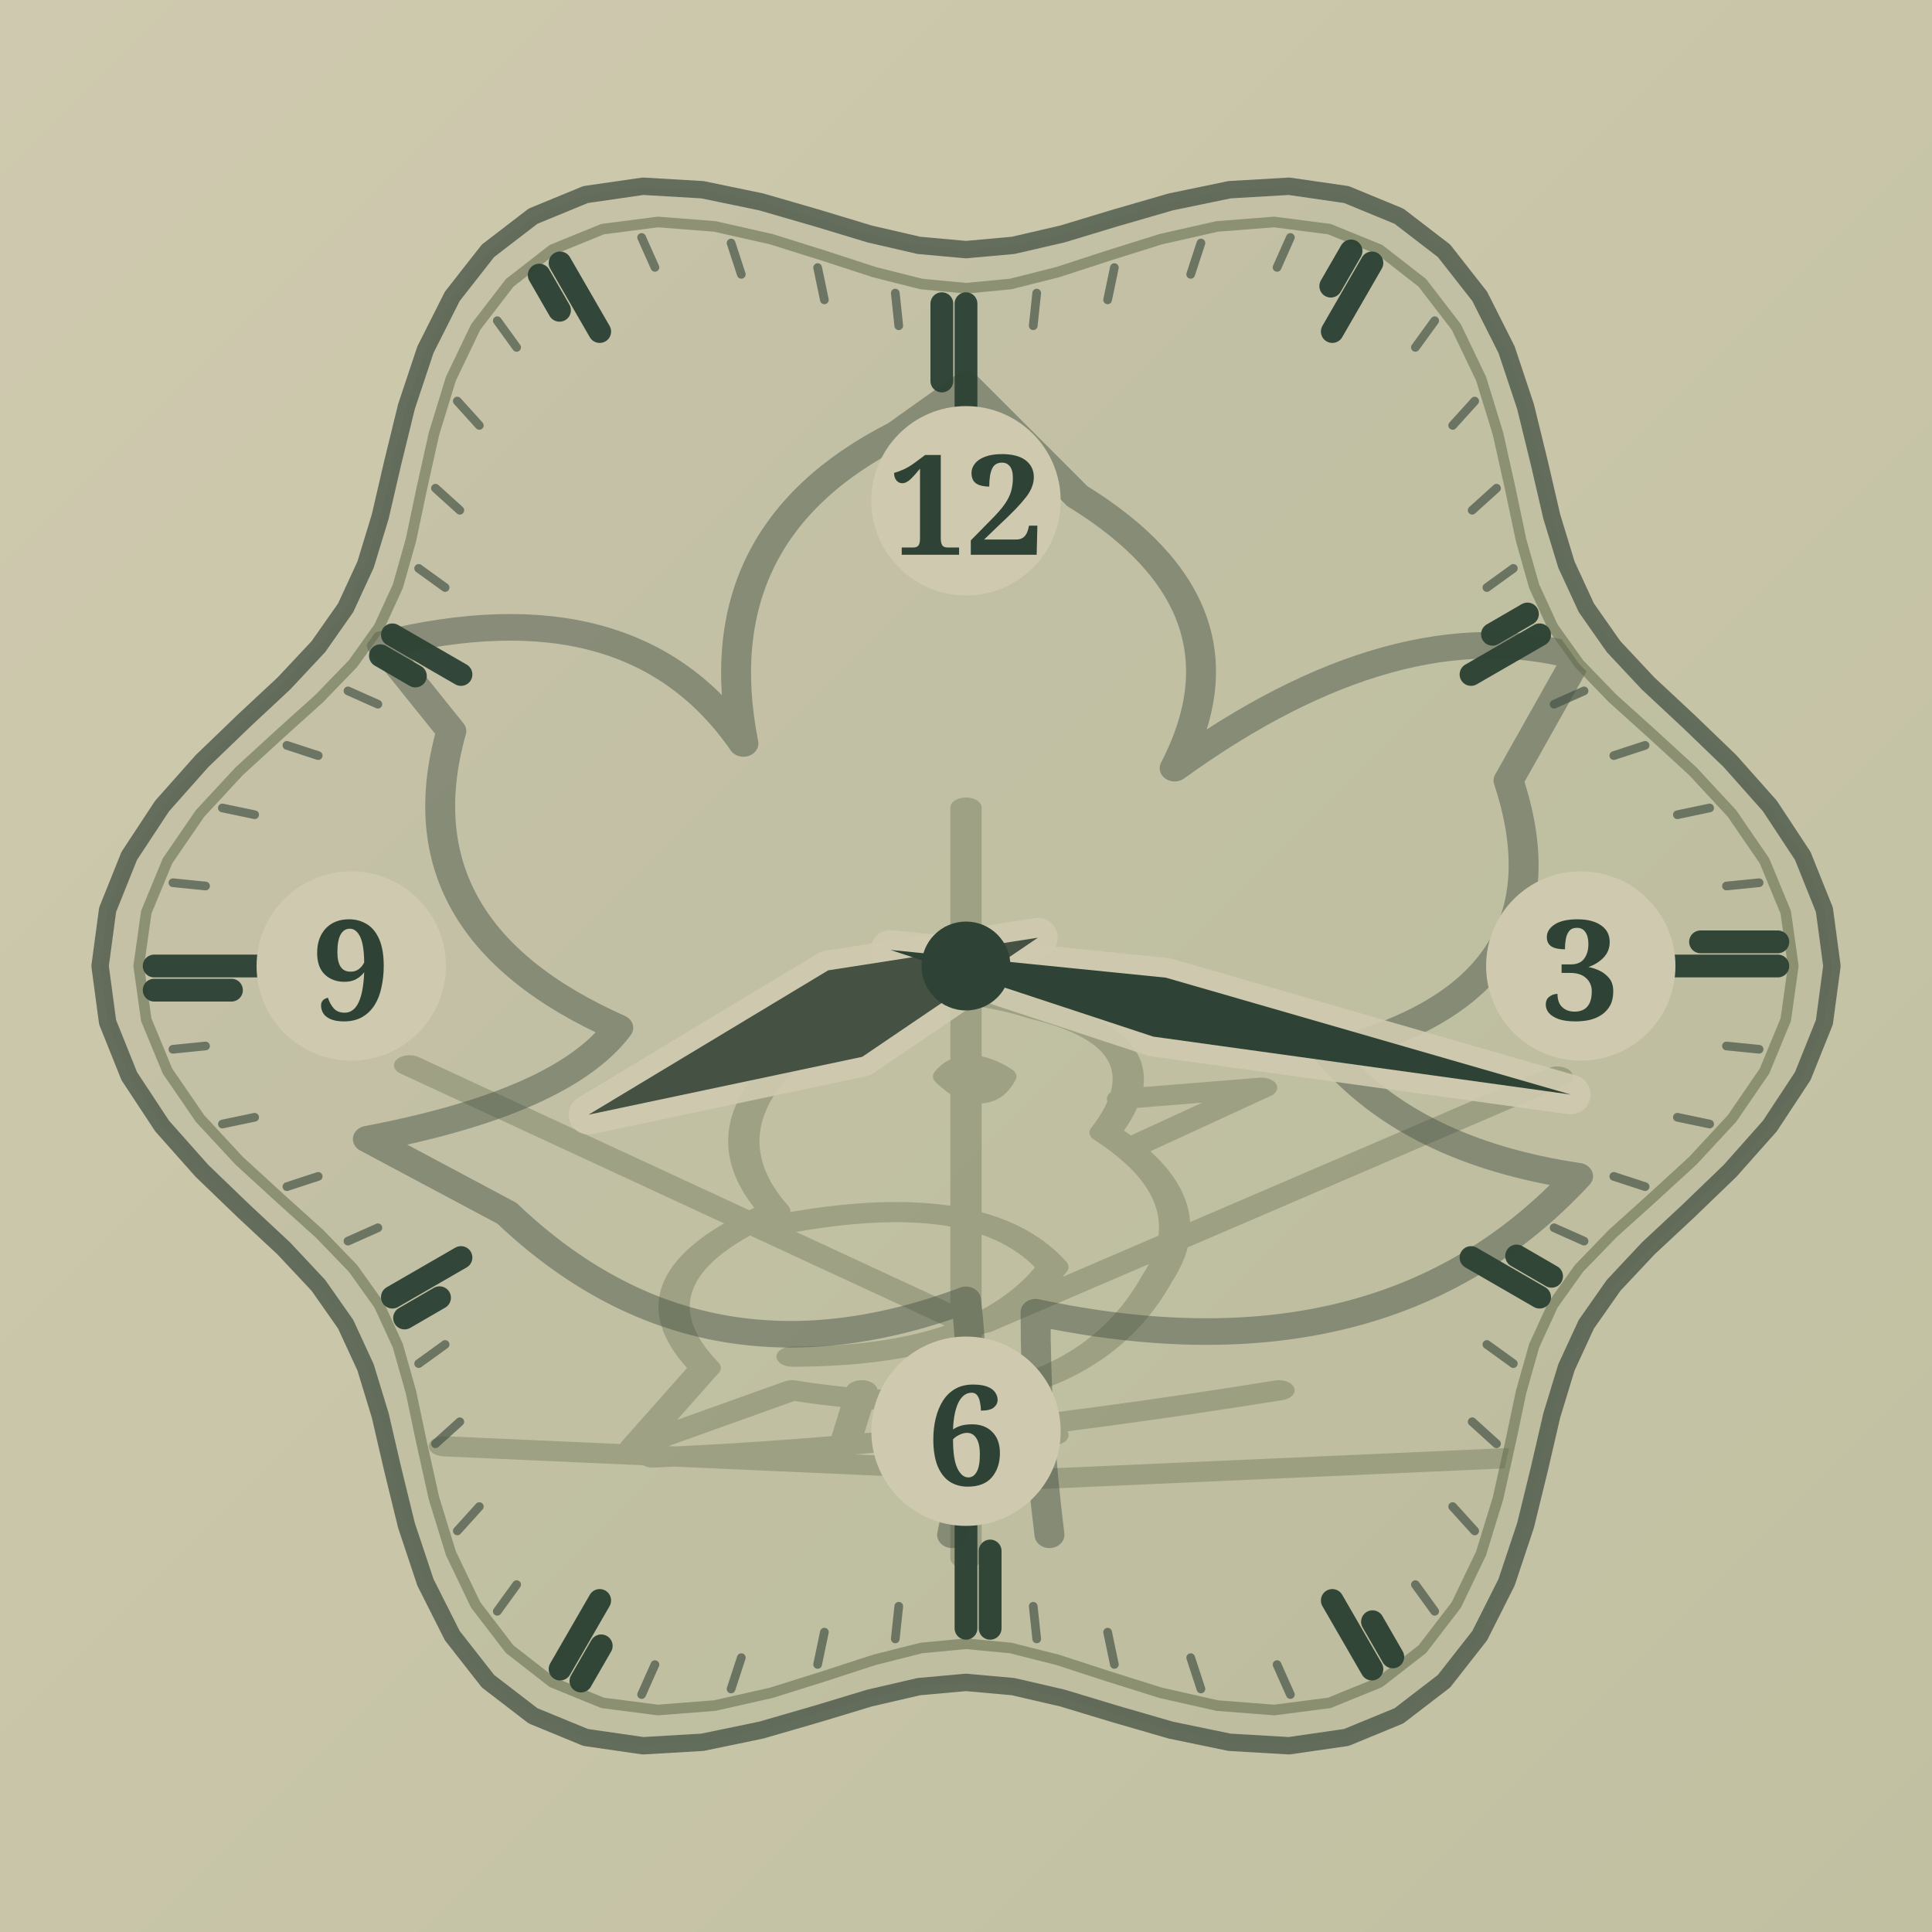
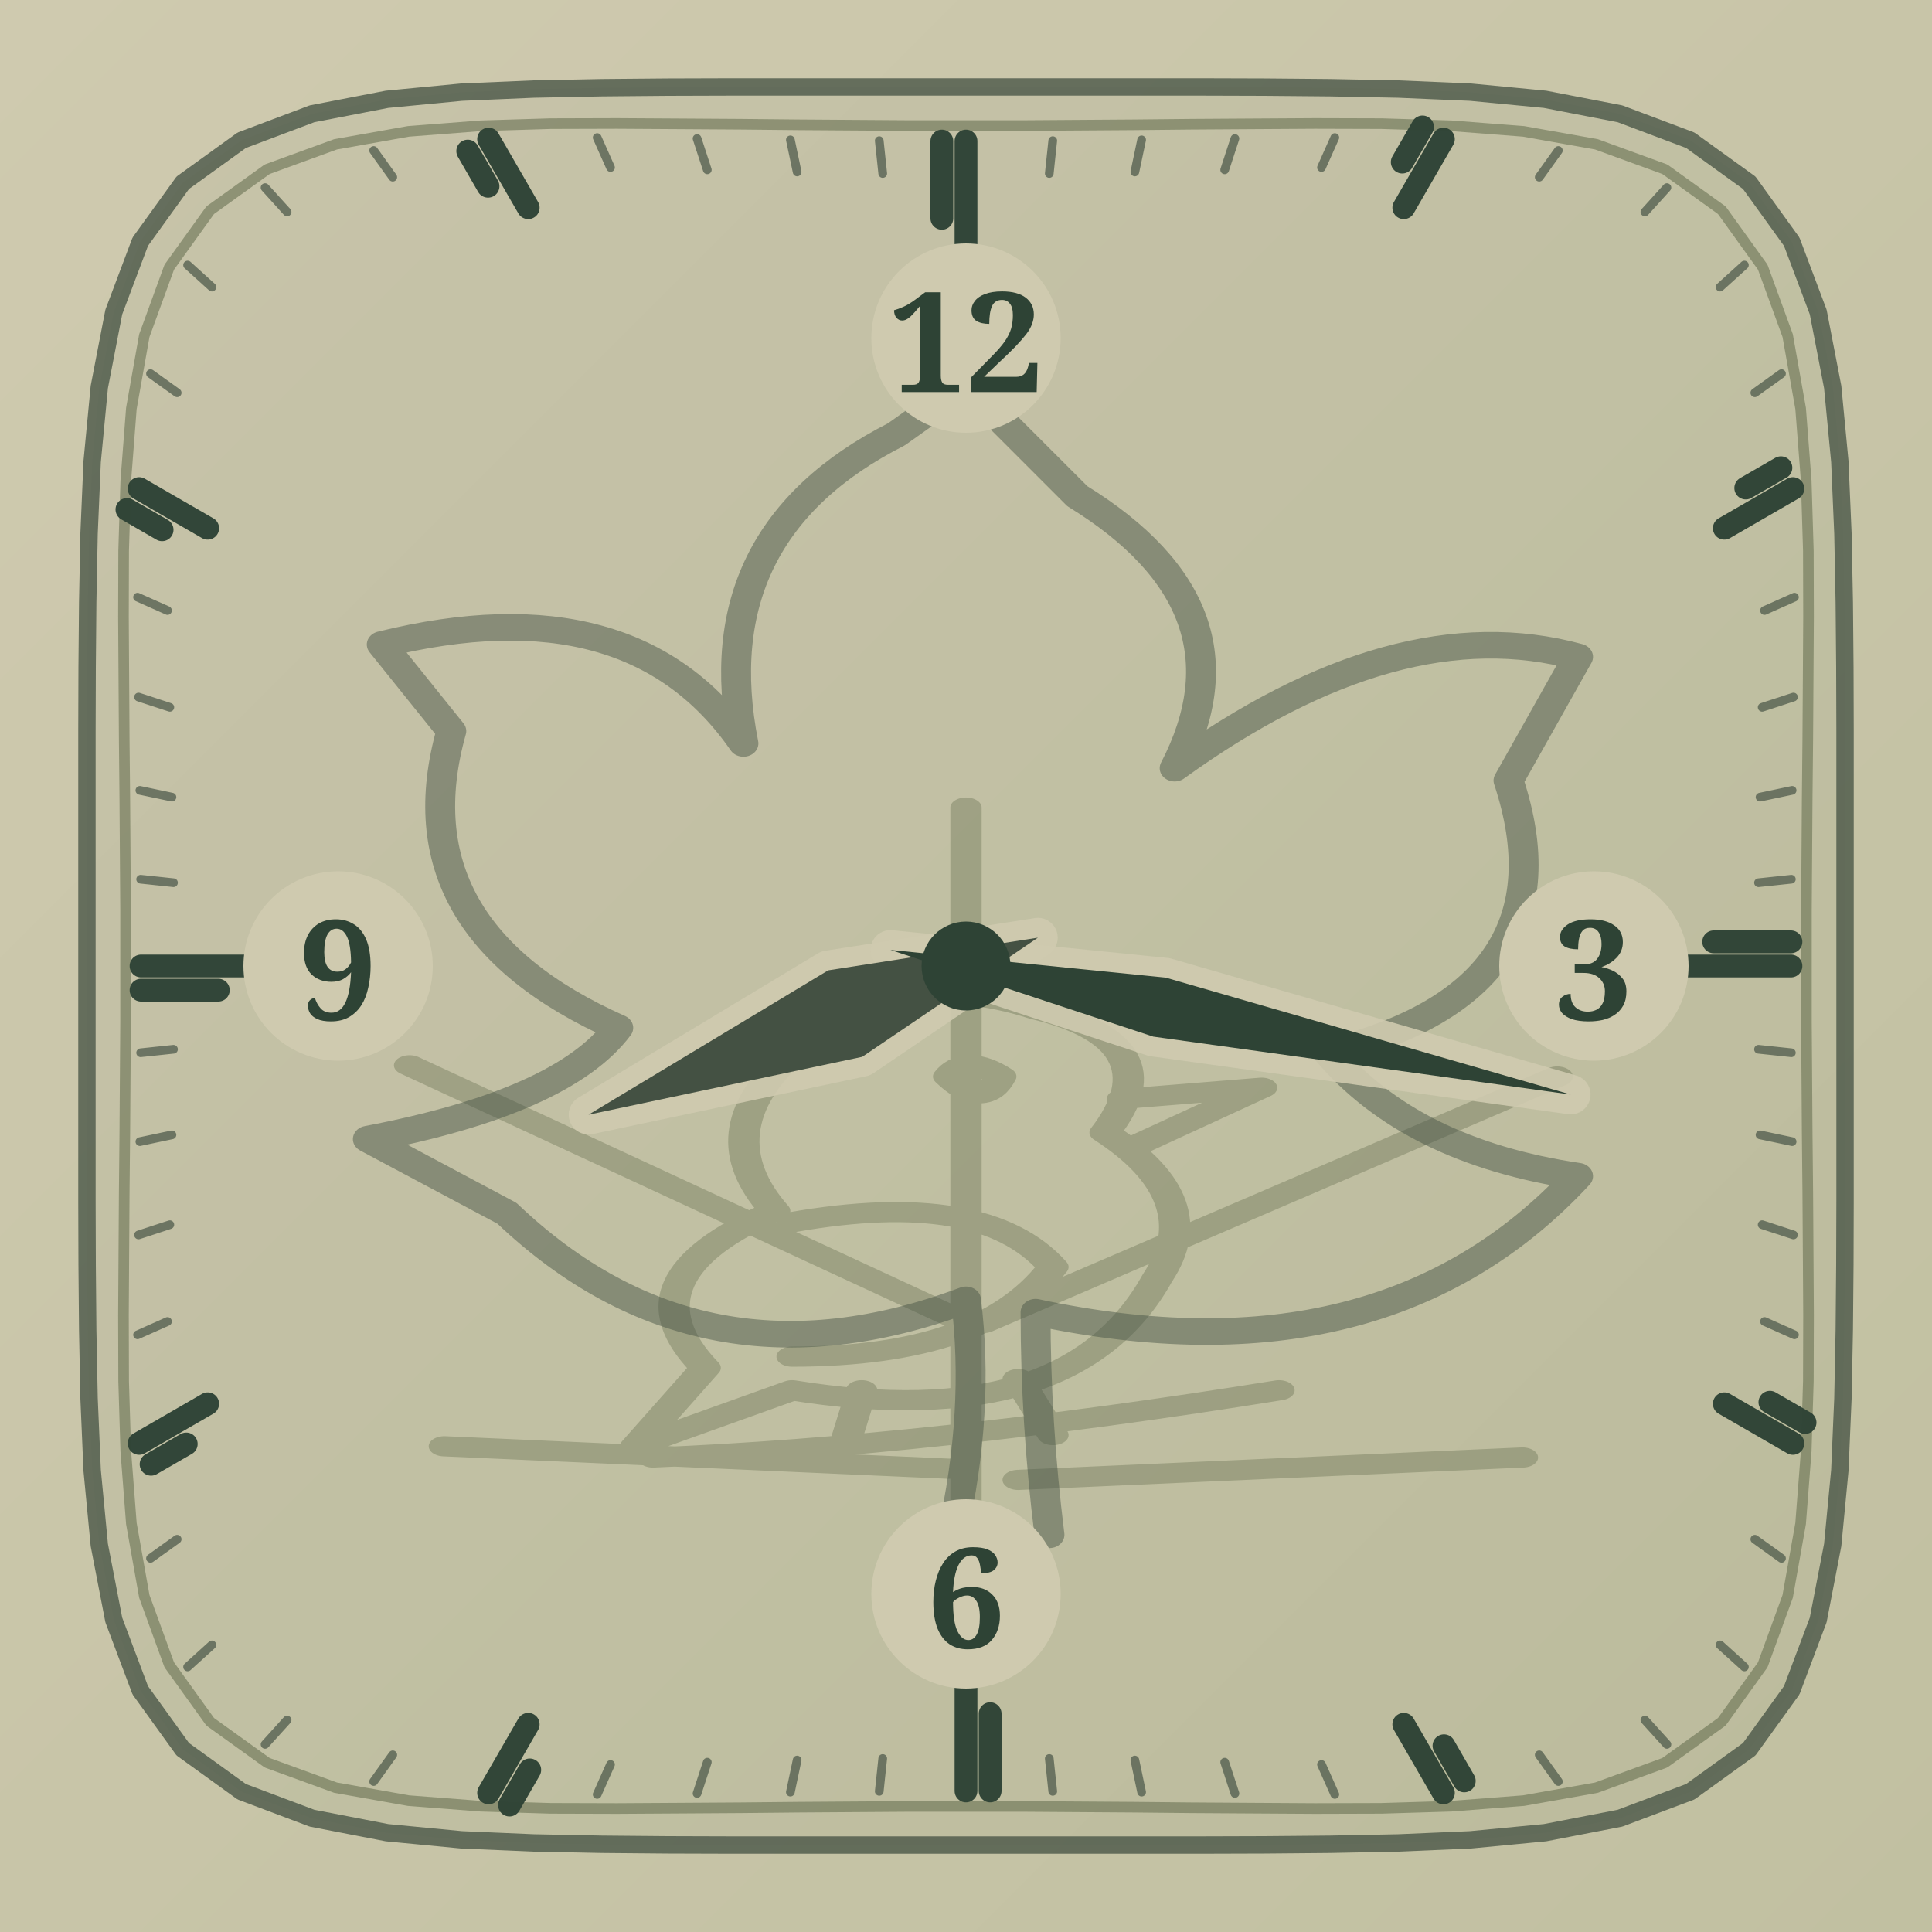
<svg xmlns="http://www.w3.org/2000/svg" width="170" height="170" viewBox="0 0 170 170">
  <defs>
    <linearGradient id="paint" x1="0" y1="0" x2="1" y2="1">
      <stop stop-color="#CFCAAF" />
      <stop offset="1" stop-color="#C1C0A1" />
    </linearGradient>
    <clipPath id="face">
-       <path d="M 92.82 50 L 92.43 52.78 L 91.33 55.44 L 89.65 57.89 L 87.62 60.08 L 85.48 62.04 L 83.46 63.86 L 81.73 65.65 L 80.38 67.54 L 79.41 69.65 L 78.73 72.05 L 78.17 74.71 L 77.54 77.54 L 76.66 80.4 L 75.38 83.07 L 73.62 85.36 L 71.41 87.08 L 68.81 88.14 L 65.95 88.51 L 63 88.28 L 60.08 87.62 L 57.31 86.75 L 54.73 85.91 L 52.31 85.3 L 50 85.08 L 47.69 85.3 L 45.27 85.91 L 42.69 86.75 L 39.92 87.62 L 37 88.28 L 34.05 88.51 L 31.19 88.14 L 28.59 87.08 L 26.38 85.36 L 24.62 83.07 L 23.34 80.4 L 22.46 77.54 L 21.83 74.71 L 21.27 72.05 L 20.59 69.65 L 19.62 67.54 L 18.27 65.65 L 16.54 63.86 L 14.52 62.04 L 12.38 60.08 L 10.35 57.89 L 8.67 55.44 L 7.57 52.78 L 7.18 50 L 7.57 47.22 L 8.67 44.56 L 10.35 42.11 L 12.38 39.92 L 14.52 37.96 L 16.54 36.14 L 18.27 34.35 L 19.62 32.46 L 20.59 30.35 L 21.27 27.95 L 21.83 25.29 L 22.46 22.46 L 23.34 19.6 L 24.62 16.93 L 26.38 14.64 L 28.59 12.92 L 31.19 11.86 L 34.05 11.49 L 37 11.72 L 39.92 12.38 L 42.69 13.25 L 45.27 14.09 L 47.69 14.7 L 50 14.92 L 52.31 14.7 L 54.73 14.09 L 57.31 13.25 L 60.08 12.38 L 63 11.72 L 65.95 11.49 L 68.81 11.86 L 71.41 12.92 L 73.62 14.64 L 75.38 16.93 L 76.66 19.6 L 77.54 22.46 L 78.17 25.29 L 78.73 27.95 L 79.41 30.35 L 80.38 32.46 L 81.73 34.35 L 83.46 36.14 L 85.48 37.96 L 87.62 39.92 L 89.65 42.11 L 91.33 44.56 L 92.43 47.22 Z" transform="translate(0 0) scale(1.7 1.7)" />
+       <path d="M 93.5 50 L 93.5 52.85 L 93.52 55.73 L 93.54 58.66 L 93.57 61.67 L 93.59 64.8 L 93.61 68.07 L 93.6 71.5 L 93.49 75.11 L 93.2 78.86 L 92.53 82.63 L 91.24 86.17 L 89.12 89.12 L 86.17 91.24 L 82.63 92.53 L 78.86 93.2 L 75.11 93.49 L 71.5 93.6 L 68.07 93.61 L 64.8 93.59 L 61.67 93.57 L 58.66 93.54 L 55.73 93.52 L 52.85 93.5 L 50 93.5 L 47.15 93.5 L 44.27 93.52 L 41.34 93.54 L 38.33 93.57 L 35.2 93.59 L 31.93 93.61 L 28.5 93.6 L 24.89 93.49 L 21.14 93.2 L 17.37 92.53 L 13.83 91.24 L 10.88 89.12 L 8.76 86.17 L 7.47 82.63 L 6.8 78.86 L 6.51 75.11 L 6.4 71.5 L 6.39 68.07 L 6.41 64.8 L 6.43 61.67 L 6.46 58.66 L 6.48 55.73 L 6.5 52.85 L 6.5 50 L 6.5 47.15 L 6.48 44.27 L 6.46 41.34 L 6.43 38.33 L 6.41 35.2 L 6.39 31.93 L 6.4 28.5 L 6.51 24.89 L 6.8 21.14 L 7.47 17.37 L 8.76 13.83 L 10.88 10.88 L 13.83 8.76 L 17.37 7.47 L 21.14 6.8 L 24.89 6.51 L 28.5 6.4 L 31.93 6.39 L 35.2 6.41 L 38.33 6.43 L 41.34 6.46 L 44.27 6.48 L 47.15 6.5 L 50 6.5 L 52.85 6.5 L 55.73 6.48 L 58.66 6.46 L 61.67 6.43 L 64.8 6.41 L 68.07 6.39 L 71.5 6.4 L 75.11 6.51 L 78.86 6.8 L 82.63 7.47 L 86.17 8.76 L 89.12 10.88 L 91.24 13.83 L 92.53 17.37 L 93.2 21.14 L 93.49 24.89 L 93.6 28.5 L 93.61 31.93 L 93.59 35.2 L 93.57 38.33 L 93.54 41.34 L 93.52 44.27 L 93.5 47.15 Z" transform="translate(0 0) scale(1.7 1.7)" />
    </clipPath>
  </defs>
  <rect width="170" height="170" fill="url(#paint)" />
  <g font-family="Georgia,serif" style="font-variant-numeric:tabular-nums">
-     <path d="M 94.82 50 L 94.43 52.91 L 93.31 55.7 L 91.61 58.28 L 89.55 60.6 L 87.38 62.69 L 85.31 64.62 L 83.52 66.53 L 82.11 68.54 L 81.08 70.77 L 80.32 73.26 L 79.68 76.02 L 78.96 78.96 L 77.98 81.9 L 76.59 84.66 L 74.74 87.02 L 72.41 88.81 L 69.69 89.93 L 66.72 90.36 L 63.64 90.18 L 60.6 89.55 L 57.7 88.71 L 54.99 87.89 L 52.44 87.3 L 50 87.08 L 47.56 87.3 L 45.01 87.89 L 42.3 88.71 L 39.4 89.55 L 36.36 90.18 L 33.28 90.36 L 30.31 89.93 L 27.59 88.81 L 25.26 87.02 L 23.41 84.66 L 22.02 81.9 L 21.04 78.96 L 20.32 76.02 L 19.68 73.26 L 18.92 70.77 L 17.89 68.54 L 16.48 66.53 L 14.69 64.62 L 12.62 62.69 L 10.45 60.6 L 8.39 58.28 L 6.69 55.7 L 5.57 52.91 L 5.18 50 L 5.57 47.09 L 6.69 44.3 L 8.39 41.72 L 10.45 39.4 L 12.62 37.31 L 14.69 35.38 L 16.48 33.47 L 17.89 31.46 L 18.92 29.23 L 19.68 26.74 L 20.32 23.98 L 21.04 21.04 L 22.02 18.1 L 23.41 15.34 L 25.26 12.98 L 27.59 11.19 L 30.31 10.07 L 33.28 9.64 L 36.36 9.82 L 39.4 10.45 L 42.3 11.29 L 45.01 12.11 L 47.56 12.7 L 50 12.92 L 52.44 12.7 L 54.99 12.11 L 57.7 11.29 L 60.6 10.45 L 63.64 9.82 L 66.72 9.64 L 69.69 10.07 L 72.41 11.19 L 74.74 12.98 L 76.59 15.34 L 77.98 18.1 L 78.96 21.04 L 79.68 23.98 L 80.32 26.74 L 81.08 29.23 L 82.11 31.46 L 83.52 33.47 L 85.31 35.38 L 87.38 37.31 L 89.55 39.4 L 91.61 41.72 L 93.31 44.3 L 94.43 47.09 Z" transform="translate(0 0) scale(1.7 1.7)" fill="#2E4335" opacity="0.045" />
+     <path d="M 95.5 50 L 95.5 52.98 L 95.5 55.99 L 95.5 59.05 L 95.5 62.19 L 95.49 65.44 L 95.46 68.83 L 95.39 72.38 L 95.23 76.11 L 94.86 79.97 L 94.11 83.85 L 92.74 87.49 L 90.54 90.54 L 87.49 92.74 L 83.85 94.11 L 79.97 94.86 L 76.11 95.23 L 72.38 95.39 L 68.83 95.46 L 65.44 95.49 L 62.19 95.5 L 59.05 95.5 L 55.99 95.5 L 52.98 95.5 L 50 95.5 L 47.02 95.5 L 44.01 95.5 L 40.95 95.5 L 37.81 95.5 L 34.56 95.49 L 31.17 95.46 L 27.62 95.39 L 23.89 95.23 L 20.03 94.86 L 16.15 94.11 L 12.51 92.74 L 9.46 90.54 L 7.26 87.49 L 5.89 83.85 L 5.14 79.97 L 4.77 76.11 L 4.61 72.38 L 4.54 68.83 L 4.51 65.44 L 4.5 62.19 L 4.5 59.05 L 4.5 55.99 L 4.5 52.98 L 4.5 50 L 4.5 47.02 L 4.5 44.01 L 4.5 40.95 L 4.5 37.81 L 4.51 34.56 L 4.54 31.17 L 4.61 27.62 L 4.77 23.89 L 5.14 20.03 L 5.89 16.15 L 7.26 12.51 L 9.46 9.46 L 12.51 7.26 L 16.15 5.89 L 20.03 5.14 L 23.89 4.77 L 27.62 4.61 L 31.17 4.54 L 34.56 4.51 L 37.81 4.5 L 40.95 4.5 L 44.01 4.5 L 47.02 4.5 L 50 4.5 L 52.98 4.5 L 55.99 4.5 L 59.05 4.5 L 62.19 4.5 L 65.44 4.51 L 68.83 4.54 L 72.38 4.61 L 76.11 4.77 L 79.97 5.14 L 83.85 5.89 L 87.49 7.26 L 90.54 9.46 L 92.74 12.51 L 94.11 16.15 L 94.86 20.03 L 95.23 23.89 L 95.39 27.62 L 95.46 31.17 L 95.49 34.56 L 95.5 37.81 L 95.5 40.95 L 95.5 44.01 L 95.5 47.02 Z" transform="translate(0 0) scale(1.7 1.7)" fill="#2E4335" opacity="0.045" />
    <g clip-path="url(#face)">
      <path d="M 50 77 L 50 10 M 49 69 L 20 67 M 50 56 L 18 33 M 51 56 L 84 34 M 53 70 L 82 68 M 32 68 Q 48 67 68 62 M 44 62 L 43 67 M 53 61 L 55 66 M 35 60 L 31 67 L 40 62 Q 56 66 61 52 Q 64 45 58 39 Q 62 31 54 28 Q 46 24 40 32 Q 35 39 39 46 Q 30 52 35 60 Z M 59 36 L 67 35 L 60 40 M 49 34 Q 50 32 52 34 Q 51 37 49 34 M 40 47 Q 51 44 55 51 Q 51 59 40 59" transform="translate(8.5 61.2) scale(1.53 0.986)" fill="none" stroke="#606A4A" stroke-width="1.8" stroke-linecap="round" stroke-linejoin="round" opacity="0.36" />
      <path d="M 49 96 Q 51 86 50 77 Q 31 85 17 70 L 7 64 Q 21 61 25 55 Q 9 47 13 31 L 8 24 Q 26 19 34 32 Q 31 15 45 7 L 50 3 L 58 12 Q 71 21 65 34 Q 81 21 94 25 L 89 35 Q 94 52 76 57 Q 82 65 94 67 Q 80 84 55 78 Q 55 87 56 96" transform="translate(23.8 30.6) scale(1.224 1.088)" fill="none" stroke="#445143" stroke-width="2.15" stroke-linecap="round" stroke-linejoin="round" opacity="0.47" />
    </g>
-     <path d="M 94.82 50 L 94.43 52.91 L 93.31 55.7 L 91.61 58.28 L 89.55 60.6 L 87.38 62.69 L 85.31 64.62 L 83.52 66.53 L 82.11 68.54 L 81.08 70.77 L 80.32 73.26 L 79.68 76.02 L 78.96 78.96 L 77.98 81.9 L 76.59 84.66 L 74.74 87.02 L 72.41 88.81 L 69.69 89.93 L 66.72 90.36 L 63.64 90.18 L 60.6 89.55 L 57.7 88.71 L 54.99 87.89 L 52.44 87.3 L 50 87.08 L 47.56 87.3 L 45.01 87.89 L 42.3 88.71 L 39.4 89.55 L 36.36 90.18 L 33.28 90.36 L 30.31 89.93 L 27.59 88.81 L 25.26 87.02 L 23.41 84.66 L 22.02 81.9 L 21.04 78.96 L 20.32 76.02 L 19.68 73.26 L 18.92 70.77 L 17.89 68.54 L 16.48 66.53 L 14.69 64.62 L 12.62 62.69 L 10.45 60.6 L 8.39 58.28 L 6.69 55.7 L 5.57 52.91 L 5.18 50 L 5.57 47.09 L 6.69 44.3 L 8.39 41.72 L 10.45 39.4 L 12.62 37.31 L 14.69 35.38 L 16.48 33.47 L 17.89 31.46 L 18.92 29.23 L 19.68 26.74 L 20.32 23.98 L 21.04 21.04 L 22.02 18.1 L 23.41 15.34 L 25.26 12.98 L 27.59 11.19 L 30.31 10.07 L 33.28 9.64 L 36.36 9.82 L 39.4 10.45 L 42.3 11.29 L 45.01 12.11 L 47.56 12.7 L 50 12.92 L 52.44 12.7 L 54.99 12.11 L 57.7 11.29 L 60.6 10.45 L 63.64 9.82 L 66.72 9.64 L 69.69 10.07 L 72.41 11.19 L 74.74 12.98 L 76.59 15.34 L 77.98 18.1 L 78.96 21.04 L 79.68 23.98 L 80.32 26.74 L 81.08 29.23 L 82.11 31.46 L 83.52 33.47 L 85.31 35.38 L 87.38 37.31 L 89.55 39.4 L 91.61 41.72 L 93.31 44.3 L 94.43 47.09 Z" transform="translate(0 0) scale(1.7 1.7)" fill="none" stroke="#445143" stroke-width="0.9" stroke-linecap="round" stroke-linejoin="round" opacity="0.76" />
-     <path d="M 92.82 50 L 92.43 52.78 L 91.33 55.44 L 89.65 57.89 L 87.62 60.08 L 85.48 62.04 L 83.46 63.86 L 81.73 65.65 L 80.38 67.54 L 79.41 69.65 L 78.73 72.05 L 78.17 74.71 L 77.54 77.54 L 76.66 80.4 L 75.38 83.07 L 73.62 85.36 L 71.41 87.08 L 68.81 88.14 L 65.95 88.51 L 63 88.28 L 60.08 87.62 L 57.31 86.75 L 54.73 85.91 L 52.31 85.3 L 50 85.08 L 47.69 85.3 L 45.27 85.91 L 42.69 86.75 L 39.92 87.62 L 37 88.28 L 34.05 88.51 L 31.19 88.14 L 28.59 87.08 L 26.38 85.36 L 24.62 83.07 L 23.34 80.4 L 22.46 77.54 L 21.83 74.71 L 21.27 72.05 L 20.59 69.65 L 19.62 67.54 L 18.27 65.65 L 16.54 63.86 L 14.52 62.04 L 12.38 60.08 L 10.35 57.89 L 8.67 55.44 L 7.57 52.78 L 7.18 50 L 7.57 47.22 L 8.67 44.56 L 10.35 42.11 L 12.38 39.92 L 14.52 37.96 L 16.54 36.14 L 18.27 34.35 L 19.62 32.46 L 20.59 30.35 L 21.27 27.95 L 21.83 25.29 L 22.46 22.46 L 23.34 19.6 L 24.62 16.93 L 26.38 14.64 L 28.59 12.92 L 31.19 11.86 L 34.05 11.49 L 37 11.72 L 39.92 12.38 L 42.69 13.25 L 45.27 14.09 L 47.69 14.7 L 50 14.92 L 52.31 14.7 L 54.73 14.09 L 57.31 13.25 L 60.08 12.38 L 63 11.72 L 65.95 11.49 L 68.81 11.86 L 71.41 12.92 L 73.62 14.64 L 75.38 16.93 L 76.66 19.6 L 77.54 22.46 L 78.17 25.29 L 78.73 27.95 L 79.41 30.35 L 80.38 32.46 L 81.73 34.35 L 83.46 36.14 L 85.48 37.96 L 87.62 39.92 L 89.65 42.11 L 91.33 44.56 L 92.43 47.22 Z" transform="translate(0 0) scale(1.7 1.7)" fill="none" stroke="#606A4A" stroke-width="0.55" stroke-linecap="round" stroke-linejoin="round" opacity="0.55" />
-     <path d="M 53.48 16.86 L 53.66 15.17 M 57.33 15.52 L 57.68 13.85 M 61.63 14.2 L 62.16 12.58 M 66.1 13.84 L 66.79 12.29 M 73.26 17.98 L 74.26 16.6 M 75.19 22.02 L 76.33 20.76 M 76.2 26.41 L 77.46 25.27 M 76.96 30.41 L 78.33 29.42 M 80.44 36.45 L 81.99 35.76 M 83.53 39.11 L 85.15 38.58 M 86.82 42.17 L 88.49 41.82 M 89.36 45.86 L 91.05 45.69 M 89.36 54.14 L 91.05 54.31 M 86.82 57.83 L 88.49 58.18 M 83.53 60.89 L 85.15 61.42 M 80.44 63.55 L 81.99 64.24 M 76.96 69.59 L 78.33 70.58 M 76.2 73.59 L 77.46 74.73 M 75.19 77.98 L 76.33 79.24 M 73.26 82.02 L 74.26 83.4 M 66.1 86.16 L 66.79 87.71 M 61.63 85.8 L 62.16 87.42 M 57.33 84.48 L 57.68 86.15 M 53.48 83.14 L 53.66 84.83 M 46.52 83.14 L 46.34 84.83 M 42.67 84.48 L 42.32 86.15 M 38.37 85.8 L 37.84 87.42 M 33.9 86.16 L 33.21 87.71 M 26.74 82.02 L 25.74 83.4 M 24.81 77.98 L 23.67 79.24 M 23.8 73.59 L 22.54 74.73 M 23.04 69.59 L 21.67 70.58 M 19.56 63.55 L 18.01 64.24 M 16.47 60.89 L 14.85 61.42 M 13.18 57.83 L 11.51 58.18 M 10.64 54.14 L 8.95 54.31 M 10.64 45.86 L 8.95 45.69 M 13.18 42.17 L 11.51 41.82 M 16.47 39.11 L 14.85 38.58 M 19.56 36.45 L 18.01 35.76 M 23.04 30.41 L 21.67 29.42 M 23.8 26.41 L 22.54 25.27 M 24.81 22.02 L 23.67 20.76 M 26.74 17.98 L 25.74 16.6 M 33.9 13.84 L 33.21 12.29 M 38.37 14.2 L 37.84 12.58 M 42.67 15.52 L 42.32 13.85 M 46.52 16.86 L 46.34 15.17" transform="translate(0 0) scale(1.7 1.7)" fill="none" stroke="#445143" stroke-width="0.45" stroke-linecap="round" stroke-linejoin="round" opacity="0.68" />
-     <path d="M 50 21.72 L 50 15.72 M 48.75 19.72 L 48.75 15.72 M 68.96 17.16 L 71.01 13.61 M 68.88 14.81 L 69.93 12.99 M 76.14 34.91 L 79.69 32.86 M 77.25 32.83 L 79.06 31.78 M 86.02 50 L 92.02 50 M 88.02 48.75 L 92.02 48.75 M 76.14 65.09 L 79.69 67.14 M 78.5 65.01 L 80.31 66.06 M 68.96 82.84 L 71.01 86.39 M 71.04 83.94 L 72.09 85.76 M 50 78.28 L 50 84.28 M 51.25 80.28 L 51.25 84.28 M 31.04 82.84 L 28.99 86.39 M 31.12 85.19 L 30.07 87.01 M 23.86 65.09 L 20.31 67.14 M 22.75 67.17 L 20.94 68.22 M 13.98 50 L 7.98 50 M 11.98 51.25 L 7.98 51.25 M 23.86 34.91 L 20.31 32.86 M 21.5 34.99 L 19.69 33.94 M 31.04 17.16 L 28.99 13.61 M 28.96 16.06 L 27.91 14.24" transform="translate(0 0) scale(1.7 1.7)" fill="none" stroke="#2E4335" stroke-width="1.18" stroke-linecap="round" stroke-linejoin="round" opacity="0.97" />
-     <circle cx="85" cy="44.064" r="8.33" fill="#CFCAAF" />
-     <text x="85" y="44.064" font-size="12.24" font-weight="650" fill="#2E4335" text-anchor="middle" dominant-baseline="central" alignment-baseline="central">12</text>
-     <circle cx="139.094" cy="85" r="8.33" fill="#CFCAAF" />
-     <text x="139.094" y="85" font-size="12.24" font-weight="650" fill="#2E4335" text-anchor="middle" dominant-baseline="central" alignment-baseline="central">3</text>
-     <circle cx="85" cy="125.936" r="8.33" fill="#CFCAAF" />
-     <text x="85" y="125.936" font-size="12.24" font-weight="650" fill="#2E4335" text-anchor="middle" dominant-baseline="central" alignment-baseline="central">6</text>
-     <circle cx="30.906" cy="85" r="8.33" fill="#CFCAAF" />
-     <text x="30.906" y="85" font-size="12.24" font-weight="650" fill="#2E4335" text-anchor="middle" dominant-baseline="central" alignment-baseline="central">9</text>
+     <path d="M 95.5 50 L 95.5 52.98 L 95.5 55.99 L 95.5 59.05 L 95.5 62.19 L 95.49 65.44 L 95.46 68.83 L 95.39 72.38 L 95.23 76.11 L 94.86 79.97 L 94.11 83.85 L 92.74 87.49 L 90.54 90.54 L 87.49 92.74 L 83.85 94.11 L 79.97 94.86 L 76.11 95.23 L 72.38 95.39 L 68.83 95.46 L 65.44 95.49 L 62.19 95.5 L 59.05 95.5 L 55.99 95.5 L 52.98 95.5 L 50 95.5 L 47.02 95.5 L 44.01 95.5 L 40.95 95.5 L 37.81 95.5 L 34.56 95.49 L 31.17 95.46 L 27.62 95.39 L 23.89 95.23 L 20.03 94.86 L 16.15 94.11 L 12.51 92.74 L 9.46 90.54 L 7.26 87.49 L 5.89 83.85 L 5.14 79.97 L 4.77 76.11 L 4.61 72.38 L 4.54 68.83 L 4.51 65.44 L 4.5 62.19 L 4.5 59.05 L 4.5 55.99 L 4.5 52.98 L 4.5 50 L 4.5 47.02 L 4.5 44.01 L 4.5 40.95 L 4.5 37.81 L 4.51 34.56 L 4.54 31.17 L 4.61 27.62 L 4.77 23.89 L 5.14 20.03 L 5.89 16.15 L 7.26 12.51 L 9.46 9.46 L 12.51 7.26 L 16.15 5.89 L 20.03 5.14 L 23.89 4.77 L 27.62 4.61 L 31.17 4.54 L 34.56 4.51 L 37.81 4.5 L 40.95 4.5 L 44.01 4.5 L 47.02 4.5 L 50 4.5 L 52.98 4.5 L 55.99 4.5 L 59.05 4.5 L 62.19 4.5 L 65.44 4.51 L 68.83 4.54 L 72.38 4.61 L 76.11 4.77 L 79.97 5.14 L 83.85 5.89 L 87.49 7.26 L 90.54 9.46 L 92.74 12.51 L 94.11 16.15 L 94.86 20.03 L 95.23 23.89 L 95.39 27.62 L 95.46 31.17 L 95.49 34.56 L 95.5 37.81 L 95.5 40.95 L 95.5 44.01 L 95.5 47.02 Z" transform="translate(0 0) scale(1.7 1.7)" fill="none" stroke="#445143" stroke-width="0.9" stroke-linecap="round" stroke-linejoin="round" opacity="0.76" />
+     <path d="M 93.5 50 L 93.5 52.85 L 93.52 55.73 L 93.54 58.66 L 93.57 61.67 L 93.59 64.8 L 93.61 68.07 L 93.6 71.5 L 93.49 75.11 L 93.2 78.86 L 92.53 82.63 L 91.24 86.17 L 89.12 89.12 L 86.17 91.24 L 82.63 92.53 L 78.86 93.2 L 75.11 93.49 L 71.5 93.6 L 68.07 93.61 L 64.8 93.59 L 61.67 93.57 L 58.66 93.54 L 55.73 93.52 L 52.85 93.5 L 50 93.5 L 47.15 93.5 L 44.27 93.52 L 41.34 93.54 L 38.33 93.57 L 35.2 93.59 L 31.93 93.61 L 28.5 93.6 L 24.89 93.49 L 21.14 93.2 L 17.37 92.53 L 13.83 91.24 L 10.88 89.12 L 8.76 86.17 L 7.47 82.63 L 6.8 78.86 L 6.51 75.11 L 6.4 71.5 L 6.39 68.07 L 6.41 64.8 L 6.43 61.67 L 6.46 58.66 L 6.48 55.73 L 6.5 52.85 L 6.5 50 L 6.5 47.15 L 6.48 44.27 L 6.46 41.34 L 6.43 38.33 L 6.41 35.2 L 6.39 31.93 L 6.4 28.5 L 6.51 24.89 L 6.8 21.14 L 7.47 17.37 L 8.76 13.83 L 10.88 10.88 L 13.83 8.76 L 17.37 7.47 L 21.14 6.8 L 24.89 6.51 L 28.5 6.4 L 31.93 6.39 L 35.2 6.41 L 38.33 6.43 L 41.34 6.46 L 44.27 6.48 L 47.15 6.5 L 50 6.5 L 52.85 6.5 L 55.73 6.48 L 58.66 6.46 L 61.67 6.43 L 64.8 6.41 L 68.07 6.39 L 71.5 6.4 L 75.11 6.51 L 78.86 6.8 L 82.63 7.47 L 86.17 8.76 L 89.12 10.88 L 91.24 13.83 L 92.53 17.37 L 93.2 21.14 L 93.49 24.89 L 93.6 28.5 L 93.61 31.93 L 93.59 35.2 L 93.57 38.33 L 93.54 41.34 L 93.52 44.27 L 93.5 47.15 Z" transform="translate(0 0) scale(1.7 1.7)" fill="none" stroke="#606A4A" stroke-width="0.55" stroke-linecap="round" stroke-linejoin="round" opacity="0.55" />
+     <path d="M 54.31 8.98 L 54.49 7.28 M 58.74 8.9 L 59.09 7.24 M 63.39 8.79 L 63.92 7.17 M 68.4 8.67 L 69.09 7.12 M 79.67 9.17 L 80.66 7.79 M 85.14 10.97 L 86.28 9.71 M 89.03 14.86 L 90.29 13.72 M 90.83 20.33 L 92.21 19.34 M 91.33 31.6 L 92.88 30.91 M 91.21 36.61 L 92.83 36.08 M 91.1 41.26 L 92.76 40.91 M 91.02 45.69 L 92.72 45.51 M 91.02 54.31 L 92.72 54.49 M 91.1 58.74 L 92.76 59.09 M 91.21 63.39 L 92.83 63.92 M 91.33 68.4 L 92.88 69.09 M 90.83 79.67 L 92.21 80.66 M 89.03 85.14 L 90.29 86.28 M 85.14 89.03 L 86.28 90.29 M 79.67 90.83 L 80.66 92.21 M 68.4 91.33 L 69.09 92.88 M 63.39 91.21 L 63.92 92.83 M 58.74 91.1 L 59.09 92.76 M 54.31 91.02 L 54.49 92.72 M 45.69 91.02 L 45.51 92.72 M 41.26 91.1 L 40.91 92.76 M 36.61 91.21 L 36.08 92.83 M 31.6 91.33 L 30.91 92.88 M 20.33 90.83 L 19.34 92.21 M 14.86 89.03 L 13.72 90.29 M 10.97 85.14 L 9.71 86.28 M 9.17 79.67 L 7.79 80.66 M 8.67 68.4 L 7.12 69.09 M 8.79 63.39 L 7.17 63.92 M 8.9 58.74 L 7.24 59.09 M 8.98 54.31 L 7.28 54.49 M 8.98 45.69 L 7.28 45.51 M 8.9 41.26 L 7.24 40.91 M 8.79 36.61 L 7.17 36.08 M 8.67 31.6 L 7.12 30.91 M 9.17 20.33 L 7.79 19.34 M 10.97 14.86 L 9.71 13.72 M 14.86 10.97 L 13.72 9.71 M 20.33 9.17 L 19.34 7.79 M 31.6 8.67 L 30.91 7.12 M 36.61 8.79 L 36.08 7.17 M 41.26 8.9 L 40.91 7.24 M 45.69 8.98 L 45.51 7.28" transform="translate(0 0) scale(1.7 1.7)" fill="none" stroke="#445143" stroke-width="0.45" stroke-linecap="round" stroke-linejoin="round" opacity="0.68" />
+     <path d="M 50 13.3 L 50 7.3 M 48.75 11.3 L 48.75 7.3 M 72.66 10.75 L 74.71 7.2 M 72.58 8.39 L 73.63 6.57 M 89.25 27.34 L 92.8 25.29 M 90.36 25.26 L 92.18 24.21 M 86.7 50 L 92.7 50 M 88.7 48.75 L 92.7 48.75 M 89.25 72.66 L 92.8 74.71 M 91.61 72.58 L 93.43 73.63 M 72.66 89.25 L 74.71 92.8 M 74.74 90.36 L 75.79 92.18 M 50 86.7 L 50 92.7 M 51.25 88.7 L 51.25 92.7 M 27.34 89.25 L 25.29 92.8 M 27.42 91.61 L 26.37 93.43 M 10.75 72.66 L 7.2 74.71 M 9.64 74.74 L 7.82 75.79 M 13.3 50 L 7.3 50 M 11.3 51.25 L 7.3 51.25 M 10.75 27.34 L 7.2 25.29 M 8.39 27.42 L 6.57 26.37 M 27.34 10.75 L 25.29 7.2 M 25.26 9.64 L 24.21 7.82" transform="translate(0 0) scale(1.7 1.7)" fill="none" stroke="#2E4335" stroke-width="1.18" stroke-linecap="round" stroke-linejoin="round" opacity="0.97" />
+     <circle cx="85" cy="29.75" r="8.33" fill="#CFCAAF" />
+     <text x="85" y="29.75" font-size="12.24" font-weight="650" fill="#2E4335" text-anchor="middle" dominant-baseline="central" alignment-baseline="central">12</text>
+     <circle cx="140.25" cy="85" r="8.33" fill="#CFCAAF" />
+     <text x="140.25" y="85" font-size="12.24" font-weight="650" fill="#2E4335" text-anchor="middle" dominant-baseline="central" alignment-baseline="central">3</text>
+     <circle cx="85" cy="140.25" r="8.33" fill="#CFCAAF" />
+     <text x="85" y="140.25" font-size="12.24" font-weight="650" fill="#2E4335" text-anchor="middle" dominant-baseline="central" alignment-baseline="central">6</text>
+     <circle cx="29.75" cy="85" r="8.33" fill="#CFCAAF" />
+     <text x="29.75" y="85" font-size="12.24" font-weight="650" fill="#2E4335" text-anchor="middle" dominant-baseline="central" alignment-baseline="central">9</text>
    <path d="M 53.722 48.534 L 44.629 54.701 L 30.461 57.697 L 42.866 50.225 Z" transform="translate(0 0) scale(1.7 1.7)" fill="none" stroke="#CFCAAF" stroke-width="2.05" stroke-linecap="round" stroke-linejoin="round" opacity="0.9" />
    <path d="M 46.087 49.168 L 60.341 50.603 L 81.301 56.653 L 59.692 53.655 Z" transform="translate(0 0) scale(1.7 1.7)" fill="none" stroke="#CFCAAF" stroke-width="2.05" stroke-linecap="round" stroke-linejoin="round" opacity="0.9" />
    <path d="M 53.722 48.534 L 44.629 54.701 L 30.461 57.697 L 42.866 50.225 Z" transform="translate(0 0) scale(1.7 1.7)" fill="#445143" opacity="1" />
    <path d="M 46.087 49.168 L 60.341 50.603 L 81.301 56.653 L 59.692 53.655 Z" transform="translate(0 0) scale(1.7 1.7)" fill="#2E4335" opacity="1" />
    <circle cx="85" cy="85" r="3.91" fill="#2E4335" />
  </g>
</svg>
